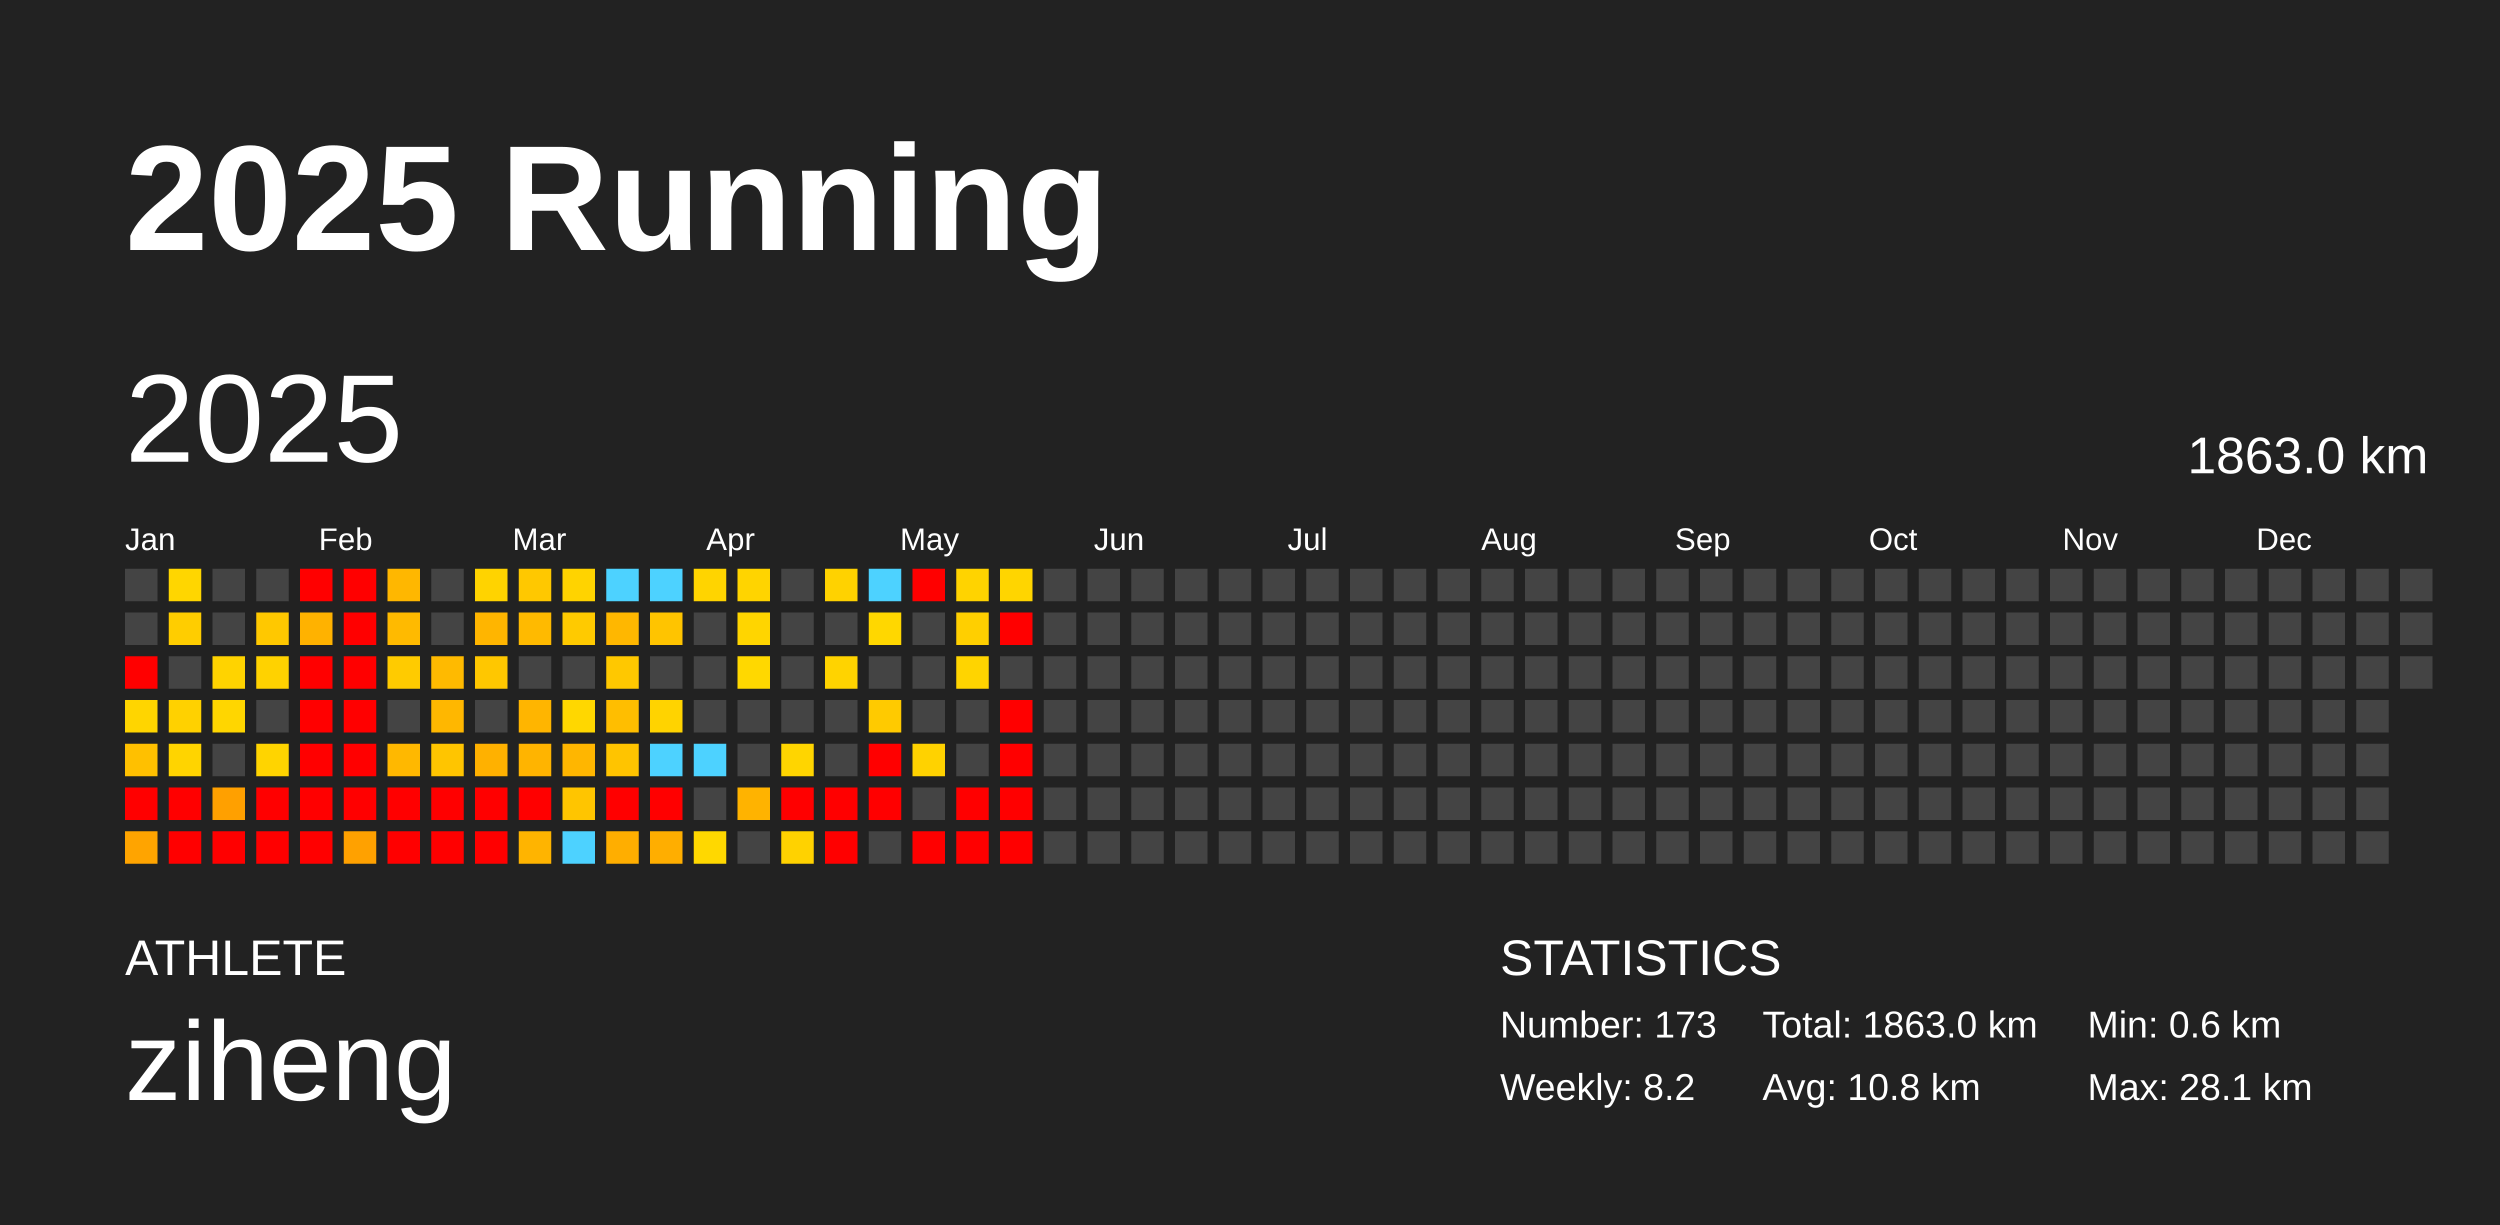
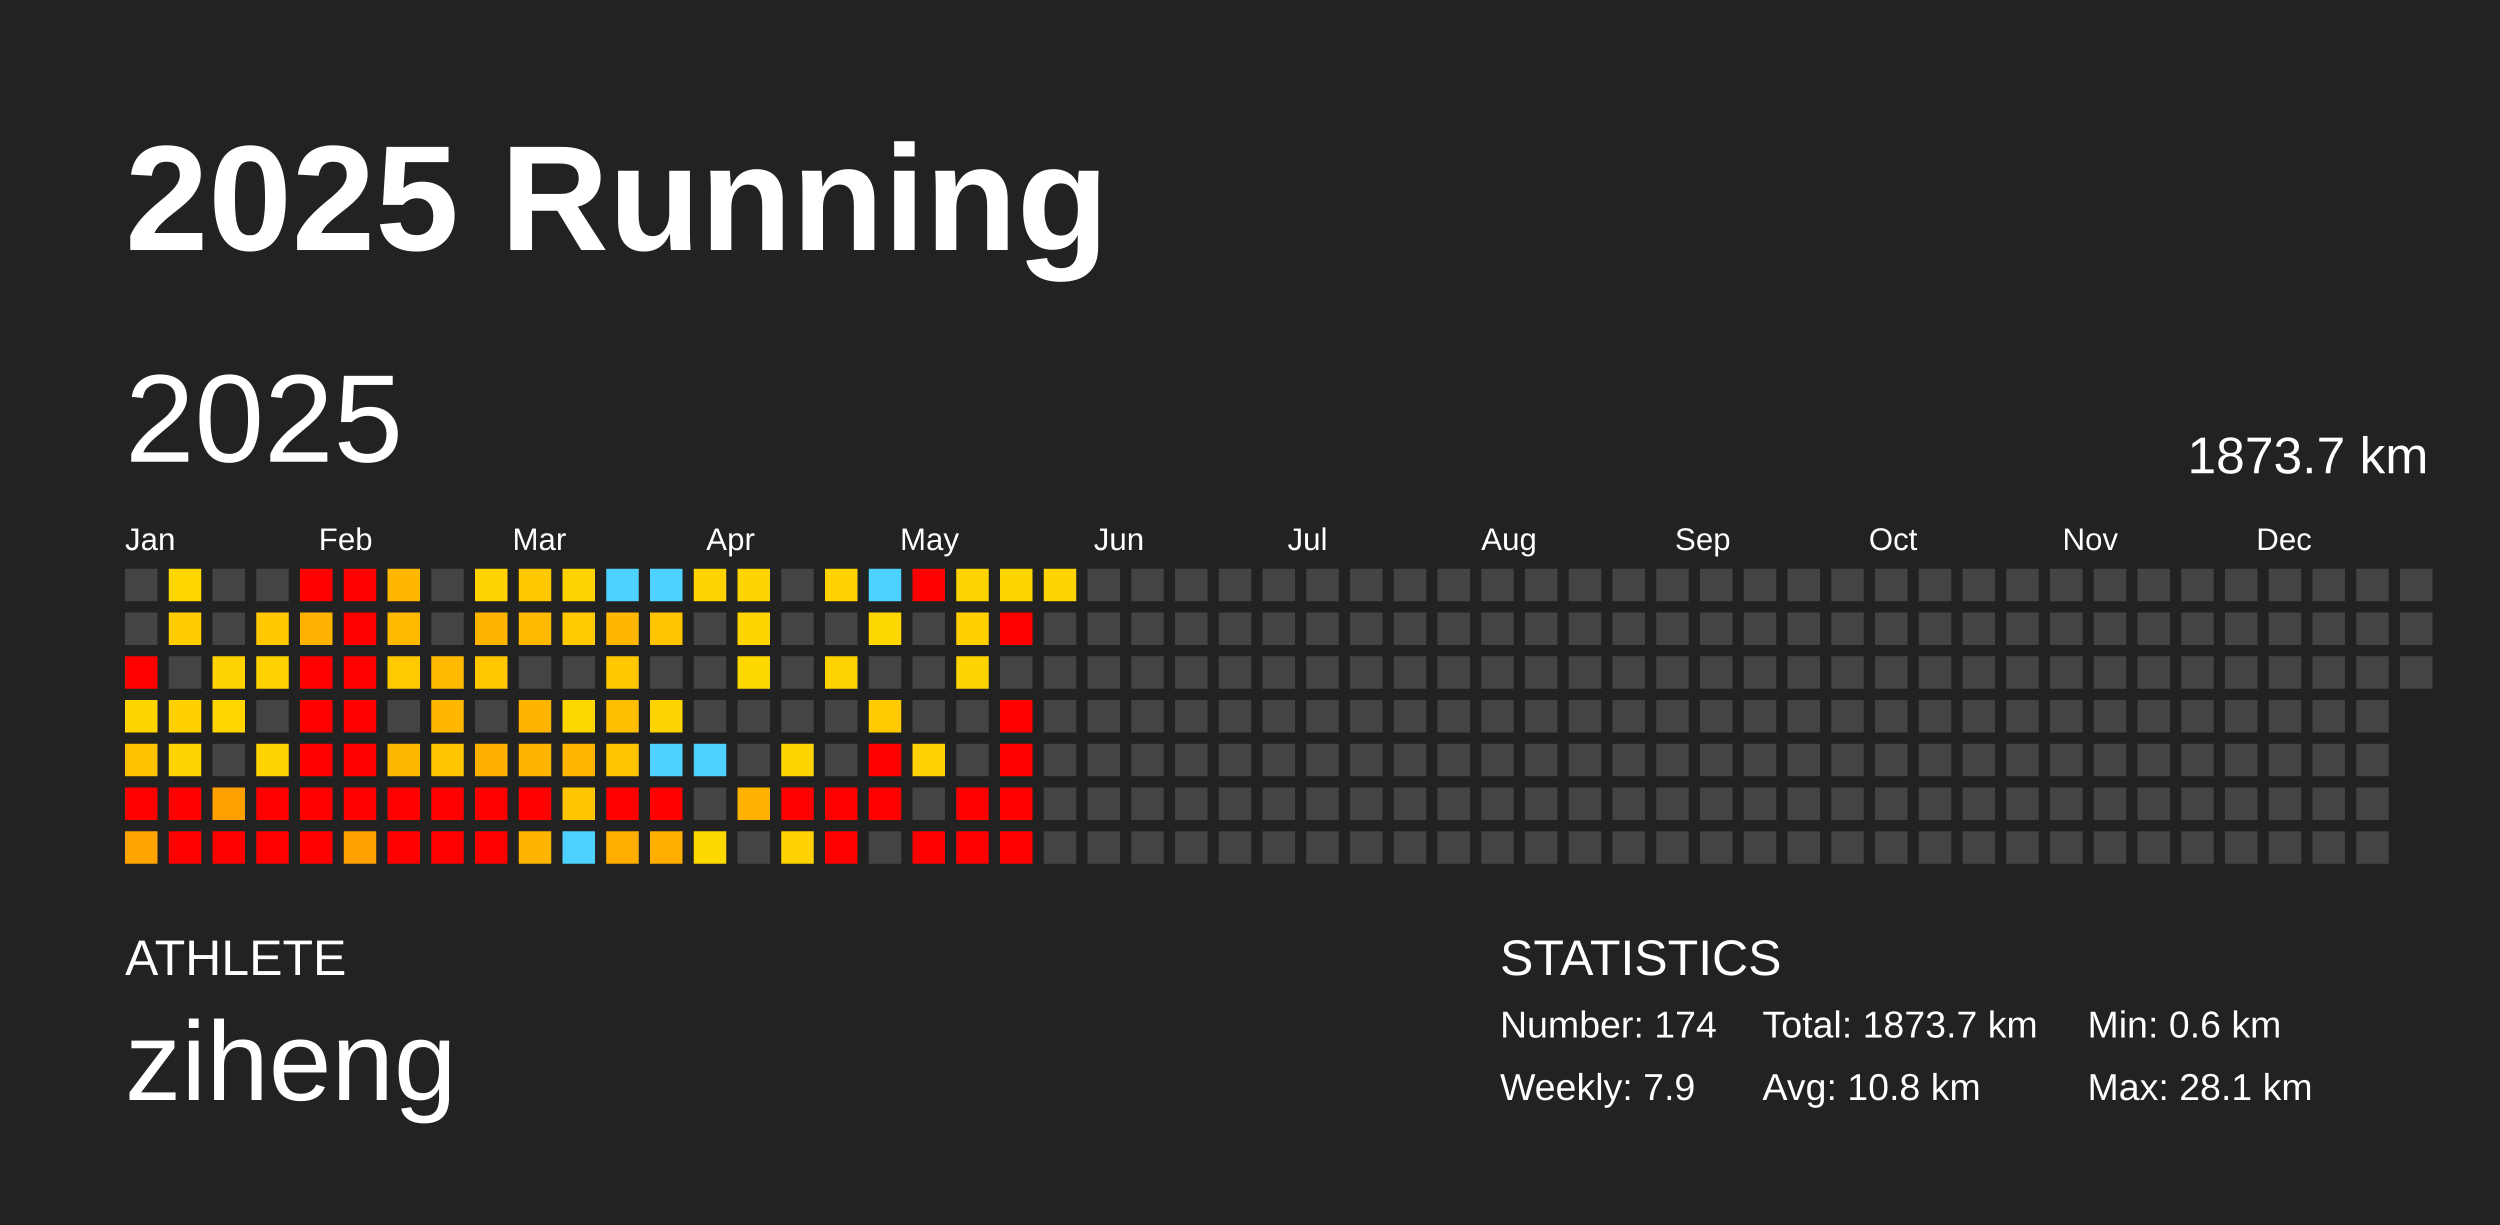
<svg xmlns="http://www.w3.org/2000/svg" baseProfile="full" height="98mm" version="1.1" viewBox="0,0,200,98" width="200mm">
  <defs />
  <rect fill="#222222" height="98" width="200" x="0" y="0" />
  <text fill="#FFFFFF" style="font-size:12px; font-family:Arial; font-weight:bold;" x="10" y="20">2025 Running</text>
  <text fill="#FFFFFF" style="font-size:4px; font-family:Arial" x="10" y="78">ATHLETE</text>
  <text fill="#FFFFFF" style="font-size:9px; font-family:Arial" x="10" y="88">ziheng</text>
  <text fill="#FFFFFF" style="font-size:4px; font-family:Arial" x="120" y="78">STATISTICS</text>
-   <text fill="#FFFFFF" style="font-size:3px; font-family:Arial" x="120" y="83">Number: 173</text>
-   <text fill="#FFFFFF" style="font-size:3px; font-family:Arial" x="120" y="88">Weekly: 8.2</text>
-   <text fill="#FFFFFF" style="font-size:3px; font-family:Arial" x="141" y="83">Total: 1863.0 km</text>
+   <text fill="#FFFFFF" style="font-size:3px; font-family:Arial" x="120" y="83">Number: 174</text>
+   <text fill="#FFFFFF" style="font-size:3px; font-family:Arial" x="120" y="88">Weekly: 7.9</text>
+   <text fill="#FFFFFF" style="font-size:3px; font-family:Arial" x="141" y="83">Total: 1873.7 km</text>
  <text fill="#FFFFFF" style="font-size:3px; font-family:Arial" x="141" y="88">Avg: 10.8 km</text>
  <text fill="#FFFFFF" style="font-size:3px; font-family:Arial" x="167" y="83">Min: 0.6 km</text>
  <text fill="#FFFFFF" style="font-size:3px; font-family:Arial" x="167" y="88">Max: 28.1 km</text>
  <text dominant-baseline="hanging" fill="#FFFFFF" style="font-size:10.0px; font-family:Arial;" x="10" y="30">2025</text>
-   <text dominant-baseline="hanging" fill="#FFFFFF" style="font-size:4.125px; font-family:Arial;" x="175" y="35">1863.0 km</text>
+   <text dominant-baseline="hanging" fill="#FFFFFF" style="font-size:4.125px; font-family:Arial;" x="175" y="35">1873.7 km</text>
  <text fill="#FFFFFF" style="font-size:2.5px; font-family:Arial" x="10.0" y="44">Jan</text>
  <text fill="#FFFFFF" style="font-size:2.5px; font-family:Arial" x="25.5" y="44">Feb</text>
  <text fill="#FFFFFF" style="font-size:2.5px; font-family:Arial" x="41.0" y="44">Mar</text>
  <text fill="#FFFFFF" style="font-size:2.5px; font-family:Arial" x="56.5" y="44">Apr</text>
  <text fill="#FFFFFF" style="font-size:2.5px; font-family:Arial" x="72.0" y="44">May</text>
  <text fill="#FFFFFF" style="font-size:2.5px; font-family:Arial" x="87.5" y="44">Jun</text>
  <text fill="#FFFFFF" style="font-size:2.5px; font-family:Arial" x="103.0" y="44">Jul</text>
  <text fill="#FFFFFF" style="font-size:2.5px; font-family:Arial" x="118.5" y="44">Aug</text>
  <text fill="#FFFFFF" style="font-size:2.5px; font-family:Arial" x="134.0" y="44">Sep</text>
  <text fill="#FFFFFF" style="font-size:2.5px; font-family:Arial" x="149.5" y="44">Oct</text>
  <text fill="#FFFFFF" style="font-size:2.5px; font-family:Arial" x="165.0" y="44">Nov</text>
  <text fill="#FFFFFF" style="font-size:2.5px; font-family:Arial" x="180.5" y="44">Dec</text>
  <rect fill="#444444" height="2.6" width="2.6" x="10.0" y="45.5" />
  <rect fill="#444444" height="2.6" width="2.6" x="10.0" y="49.0" />
  <rect fill="red" height="2.6" width="2.6" x="10.0" y="52.5" />
  <rect fill="#ffd500" height="2.6" width="2.6" x="10.0" y="56.0" />
  <rect fill="#ffc000" height="2.6" width="2.6" x="10.0" y="59.5" />
  <rect fill="red" height="2.6" width="2.6" x="10.0" y="63.0" />
  <rect fill="#ffa400" height="2.6" width="2.6" x="10.0" y="66.5" />
  <rect fill="#ffd600" height="2.6" width="2.6" x="13.5" y="45.5" />
  <rect fill="#ffcd00" height="2.6" width="2.6" x="13.5" y="49.0" />
  <rect fill="#444444" height="2.6" width="2.6" x="13.5" y="52.5" />
  <rect fill="#ffd100" height="2.6" width="2.6" x="13.5" y="56.0" />
  <rect fill="#ffd400" height="2.6" width="2.6" x="13.5" y="59.5" />
  <rect fill="red" height="2.6" width="2.6" x="13.5" y="63.0" />
  <rect fill="red" height="2.6" width="2.6" x="13.5" y="66.5" />
  <rect fill="#444444" height="2.6" width="2.6" x="17.0" y="45.5" />
  <rect fill="#444444" height="2.6" width="2.6" x="17.0" y="49.0" />
  <rect fill="#ffd300" height="2.6" width="2.6" x="17.0" y="52.5" />
  <rect fill="#ffd600" height="2.6" width="2.6" x="17.0" y="56.0" />
  <rect fill="#444444" height="2.6" width="2.6" x="17.0" y="59.5" />
  <rect fill="#ffa000" height="2.6" width="2.6" x="17.0" y="63.0" />
  <rect fill="red" height="2.6" width="2.6" x="17.0" y="66.5" />
  <rect fill="#444444" height="2.6" width="2.6" x="20.5" y="45.5" />
  <rect fill="#ffc800" height="2.6" width="2.6" x="20.5" y="49.0" />
  <rect fill="#ffd200" height="2.6" width="2.6" x="20.5" y="52.5" />
  <rect fill="#444444" height="2.6" width="2.6" x="20.5" y="56.0" />
  <rect fill="#ffd400" height="2.6" width="2.6" x="20.5" y="59.5" />
  <rect fill="red" height="2.6" width="2.6" x="20.5" y="63.0" />
  <rect fill="red" height="2.6" width="2.6" x="20.5" y="66.5" />
  <rect fill="red" height="2.6" width="2.6" x="24.0" y="45.5" />
  <rect fill="#ffb200" height="2.6" width="2.6" x="24.0" y="49.0" />
  <rect fill="red" height="2.6" width="2.6" x="24.0" y="52.5" />
  <rect fill="red" height="2.6" width="2.6" x="24.0" y="56.0" />
  <rect fill="red" height="2.6" width="2.6" x="24.0" y="59.5" />
  <rect fill="red" height="2.6" width="2.6" x="24.0" y="63.0" />
  <rect fill="red" height="2.6" width="2.6" x="24.0" y="66.5" />
  <rect fill="red" height="2.6" width="2.6" x="27.5" y="45.5" />
  <rect fill="red" height="2.6" width="2.6" x="27.5" y="49.0" />
  <rect fill="red" height="2.6" width="2.6" x="27.5" y="52.5" />
  <rect fill="red" height="2.6" width="2.6" x="27.5" y="56.0" />
  <rect fill="red" height="2.6" width="2.6" x="27.5" y="59.5" />
  <rect fill="red" height="2.6" width="2.6" x="27.5" y="63.0" />
  <rect fill="#ffa100" height="2.6" width="2.6" x="27.5" y="66.5" />
  <rect fill="#ffb700" height="2.6" width="2.6" x="31.0" y="45.5" />
  <rect fill="#ffba00" height="2.6" width="2.6" x="31.0" y="49.0" />
  <rect fill="#ffcb00" height="2.6" width="2.6" x="31.0" y="52.5" />
  <rect fill="#444444" height="2.6" width="2.6" x="31.0" y="56.0" />
  <rect fill="#ffb800" height="2.6" width="2.6" x="31.0" y="59.5" />
  <rect fill="red" height="2.6" width="2.6" x="31.0" y="63.0" />
  <rect fill="red" height="2.6" width="2.6" x="31.0" y="66.5" />
  <rect fill="#444444" height="2.6" width="2.6" x="34.5" y="45.5" />
  <rect fill="#444444" height="2.6" width="2.6" x="34.5" y="49.0" />
  <rect fill="#ffba00" height="2.6" width="2.6" x="34.5" y="52.5" />
  <rect fill="#ffb700" height="2.6" width="2.6" x="34.5" y="56.0" />
  <rect fill="#ffc500" height="2.6" width="2.6" x="34.5" y="59.5" />
  <rect fill="red" height="2.6" width="2.6" x="34.5" y="63.0" />
  <rect fill="red" height="2.6" width="2.6" x="34.5" y="66.5" />
  <rect fill="#ffd300" height="2.6" width="2.6" x="38.0" y="45.5" />
  <rect fill="#ffb500" height="2.6" width="2.6" x="38.0" y="49.0" />
  <rect fill="#ffc700" height="2.6" width="2.6" x="38.0" y="52.5" />
  <rect fill="#444444" height="2.6" width="2.6" x="38.0" y="56.0" />
  <rect fill="#ffb100" height="2.6" width="2.6" x="38.0" y="59.5" />
  <rect fill="red" height="2.6" width="2.6" x="38.0" y="63.0" />
  <rect fill="red" height="2.6" width="2.6" x="38.0" y="66.5" />
  <rect fill="#ffc800" height="2.6" width="2.6" x="41.5" y="45.5" />
  <rect fill="#ffba00" height="2.6" width="2.6" x="41.5" y="49.0" />
  <rect fill="#444444" height="2.6" width="2.6" x="41.5" y="52.5" />
  <rect fill="#ffb500" height="2.6" width="2.6" x="41.5" y="56.0" />
  <rect fill="#ffb400" height="2.6" width="2.6" x="41.5" y="59.5" />
  <rect fill="red" height="2.6" width="2.6" x="41.5" y="63.0" />
  <rect fill="#ffb400" height="2.6" width="2.6" x="41.5" y="66.5" />
  <rect fill="#ffd300" height="2.6" width="2.6" x="45.0" y="45.5" />
  <rect fill="#ffca00" height="2.6" width="2.6" x="45.0" y="49.0" />
  <rect fill="#444444" height="2.6" width="2.6" x="45.0" y="52.5" />
  <rect fill="#ffd700" height="2.6" width="2.6" x="45.0" y="56.0" />
  <rect fill="#ffb600" height="2.6" width="2.6" x="45.0" y="59.5" />
  <rect fill="#ffc500" height="2.6" width="2.6" x="45.0" y="63.0" />
  <rect fill="#4dd2ff" height="2.6" width="2.6" x="45.0" y="66.5" />
  <rect fill="#4dd2ff" height="2.6" width="2.6" x="48.5" y="45.5" />
  <rect fill="#ffb700" height="2.6" width="2.6" x="48.5" y="49.0" />
  <rect fill="#ffc800" height="2.6" width="2.6" x="48.5" y="52.5" />
  <rect fill="#ffbe00" height="2.6" width="2.6" x="48.5" y="56.0" />
  <rect fill="#ffc400" height="2.6" width="2.6" x="48.5" y="59.5" />
  <rect fill="red" height="2.6" width="2.6" x="48.5" y="63.0" />
  <rect fill="#ffae00" height="2.6" width="2.6" x="48.5" y="66.5" />
  <rect fill="#4dd2ff" height="2.6" width="2.6" x="52.0" y="45.5" />
  <rect fill="#ffc400" height="2.6" width="2.6" x="52.0" y="49.0" />
  <rect fill="#444444" height="2.6" width="2.6" x="52.0" y="52.5" />
  <rect fill="#ffd300" height="2.6" width="2.6" x="52.0" y="56.0" />
  <rect fill="#4dd2ff" height="2.6" width="2.6" x="52.0" y="59.5" />
  <rect fill="red" height="2.6" width="2.6" x="52.0" y="63.0" />
  <rect fill="#ffae00" height="2.6" width="2.6" x="52.0" y="66.5" />
  <rect fill="#ffd400" height="2.6" width="2.6" x="55.5" y="45.5" />
  <rect fill="#444444" height="2.6" width="2.6" x="55.5" y="49.0" />
  <rect fill="#444444" height="2.6" width="2.6" x="55.5" y="52.5" />
  <rect fill="#444444" height="2.6" width="2.6" x="55.5" y="56.0" />
  <rect fill="#4dd2ff" height="2.6" width="2.6" x="55.5" y="59.5" />
  <rect fill="#444444" height="2.6" width="2.6" x="55.5" y="63.0" />
  <rect fill="#ffd800" height="2.6" width="2.6" x="55.5" y="66.5" />
  <rect fill="#ffd400" height="2.6" width="2.6" x="59.0" y="45.5" />
  <rect fill="#ffd500" height="2.6" width="2.6" x="59.0" y="49.0" />
  <rect fill="#ffd800" height="2.6" width="2.6" x="59.0" y="52.5" />
  <rect fill="#444444" height="2.6" width="2.6" x="59.0" y="56.0" />
  <rect fill="#444444" height="2.6" width="2.6" x="59.0" y="59.5" />
  <rect fill="#ffb300" height="2.6" width="2.6" x="59.0" y="63.0" />
  <rect fill="#444444" height="2.6" width="2.6" x="59.0" y="66.5" />
  <rect fill="#444444" height="2.6" width="2.6" x="62.5" y="45.5" />
  <rect fill="#444444" height="2.6" width="2.6" x="62.5" y="49.0" />
  <rect fill="#444444" height="2.6" width="2.6" x="62.5" y="52.5" />
  <rect fill="#444444" height="2.6" width="2.6" x="62.5" y="56.0" />
  <rect fill="#ffd500" height="2.6" width="2.6" x="62.5" y="59.5" />
  <rect fill="red" height="2.6" width="2.6" x="62.5" y="63.0" />
  <rect fill="#ffd200" height="2.6" width="2.6" x="62.5" y="66.5" />
  <rect fill="#ffd200" height="2.6" width="2.6" x="66.0" y="45.5" />
  <rect fill="#444444" height="2.6" width="2.6" x="66.0" y="49.0" />
  <rect fill="#ffd300" height="2.6" width="2.6" x="66.0" y="52.5" />
  <rect fill="#444444" height="2.6" width="2.6" x="66.0" y="56.0" />
  <rect fill="#444444" height="2.6" width="2.6" x="66.0" y="59.5" />
  <rect fill="red" height="2.6" width="2.6" x="66.0" y="63.0" />
  <rect fill="red" height="2.6" width="2.6" x="66.0" y="66.5" />
  <rect fill="#4dd2ff" height="2.6" width="2.6" x="69.5" y="45.5" />
  <rect fill="#ffd700" height="2.6" width="2.6" x="69.5" y="49.0" />
  <rect fill="#444444" height="2.6" width="2.6" x="69.5" y="52.5" />
  <rect fill="#ffca00" height="2.6" width="2.6" x="69.5" y="56.0" />
  <rect fill="red" height="2.6" width="2.6" x="69.5" y="59.5" />
  <rect fill="red" height="2.6" width="2.6" x="69.5" y="63.0" />
  <rect fill="#444444" height="2.6" width="2.6" x="69.5" y="66.5" />
  <rect fill="red" height="2.6" width="2.6" x="73.0" y="45.5" />
  <rect fill="#444444" height="2.6" width="2.6" x="73.0" y="49.0" />
  <rect fill="#444444" height="2.6" width="2.6" x="73.0" y="52.5" />
  <rect fill="#444444" height="2.6" width="2.6" x="73.0" y="56.0" />
  <rect fill="#ffd200" height="2.6" width="2.6" x="73.0" y="59.5" />
  <rect fill="#444444" height="2.6" width="2.6" x="73.0" y="63.0" />
  <rect fill="red" height="2.6" width="2.6" x="73.0" y="66.5" />
  <rect fill="#ffd300" height="2.6" width="2.6" x="76.5" y="45.5" />
  <rect fill="#ffcf00" height="2.6" width="2.6" x="76.5" y="49.0" />
  <rect fill="#ffd400" height="2.6" width="2.6" x="76.5" y="52.5" />
  <rect fill="#444444" height="2.6" width="2.6" x="76.5" y="56.0" />
  <rect fill="#444444" height="2.6" width="2.6" x="76.5" y="59.5" />
  <rect fill="red" height="2.6" width="2.6" x="76.5" y="63.0" />
  <rect fill="red" height="2.6" width="2.6" x="76.5" y="66.5" />
  <rect fill="#ffd500" height="2.6" width="2.6" x="80.0" y="45.5" />
  <rect fill="red" height="2.6" width="2.6" x="80.0" y="49.0" />
  <rect fill="#444444" height="2.6" width="2.6" x="80.0" y="52.5" />
  <rect fill="red" height="2.6" width="2.6" x="80.0" y="56.0" />
  <rect fill="red" height="2.6" width="2.6" x="80.0" y="59.5" />
  <rect fill="red" height="2.6" width="2.6" x="80.0" y="63.0" />
  <rect fill="red" height="2.6" width="2.6" x="80.0" y="66.5" />
-   <rect fill="#444444" height="2.6" width="2.6" x="83.5" y="45.5" />
+   <rect fill="#ffd400" height="2.6" width="2.6" x="83.5" y="45.5" />
  <rect fill="#444444" height="2.6" width="2.6" x="83.5" y="49.0" />
  <rect fill="#444444" height="2.6" width="2.6" x="83.5" y="52.5" />
  <rect fill="#444444" height="2.6" width="2.6" x="83.5" y="56.0" />
  <rect fill="#444444" height="2.6" width="2.6" x="83.5" y="59.5" />
  <rect fill="#444444" height="2.6" width="2.6" x="83.5" y="63.0" />
  <rect fill="#444444" height="2.6" width="2.6" x="83.5" y="66.5" />
  <rect fill="#444444" height="2.6" width="2.6" x="87.0" y="45.5" />
  <rect fill="#444444" height="2.6" width="2.6" x="87.0" y="49.0" />
  <rect fill="#444444" height="2.6" width="2.6" x="87.0" y="52.5" />
  <rect fill="#444444" height="2.6" width="2.6" x="87.0" y="56.0" />
  <rect fill="#444444" height="2.6" width="2.6" x="87.0" y="59.5" />
  <rect fill="#444444" height="2.6" width="2.6" x="87.0" y="63.0" />
  <rect fill="#444444" height="2.6" width="2.6" x="87.0" y="66.5" />
  <rect fill="#444444" height="2.6" width="2.6" x="90.5" y="45.5" />
  <rect fill="#444444" height="2.6" width="2.6" x="90.5" y="49.0" />
  <rect fill="#444444" height="2.6" width="2.6" x="90.5" y="52.5" />
  <rect fill="#444444" height="2.6" width="2.6" x="90.5" y="56.0" />
  <rect fill="#444444" height="2.6" width="2.6" x="90.5" y="59.5" />
  <rect fill="#444444" height="2.6" width="2.6" x="90.5" y="63.0" />
  <rect fill="#444444" height="2.6" width="2.6" x="90.5" y="66.5" />
  <rect fill="#444444" height="2.6" width="2.6" x="94.0" y="45.5" />
  <rect fill="#444444" height="2.6" width="2.6" x="94.0" y="49.0" />
  <rect fill="#444444" height="2.6" width="2.6" x="94.0" y="52.5" />
  <rect fill="#444444" height="2.6" width="2.6" x="94.0" y="56.0" />
  <rect fill="#444444" height="2.6" width="2.6" x="94.0" y="59.5" />
  <rect fill="#444444" height="2.6" width="2.6" x="94.0" y="63.0" />
  <rect fill="#444444" height="2.6" width="2.6" x="94.0" y="66.5" />
  <rect fill="#444444" height="2.6" width="2.6" x="97.5" y="45.5" />
  <rect fill="#444444" height="2.6" width="2.6" x="97.5" y="49.0" />
  <rect fill="#444444" height="2.6" width="2.6" x="97.5" y="52.5" />
  <rect fill="#444444" height="2.6" width="2.6" x="97.5" y="56.0" />
  <rect fill="#444444" height="2.6" width="2.6" x="97.5" y="59.5" />
  <rect fill="#444444" height="2.6" width="2.6" x="97.5" y="63.0" />
  <rect fill="#444444" height="2.6" width="2.6" x="97.5" y="66.5" />
  <rect fill="#444444" height="2.6" width="2.6" x="101.0" y="45.5" />
  <rect fill="#444444" height="2.6" width="2.6" x="101.0" y="49.0" />
  <rect fill="#444444" height="2.6" width="2.6" x="101.0" y="52.5" />
  <rect fill="#444444" height="2.6" width="2.6" x="101.0" y="56.0" />
  <rect fill="#444444" height="2.6" width="2.6" x="101.0" y="59.5" />
  <rect fill="#444444" height="2.6" width="2.6" x="101.0" y="63.0" />
  <rect fill="#444444" height="2.6" width="2.6" x="101.0" y="66.5" />
  <rect fill="#444444" height="2.6" width="2.6" x="104.5" y="45.5" />
  <rect fill="#444444" height="2.6" width="2.6" x="104.5" y="49.0" />
  <rect fill="#444444" height="2.6" width="2.6" x="104.5" y="52.5" />
  <rect fill="#444444" height="2.6" width="2.6" x="104.5" y="56.0" />
  <rect fill="#444444" height="2.6" width="2.6" x="104.5" y="59.5" />
  <rect fill="#444444" height="2.6" width="2.6" x="104.5" y="63.0" />
  <rect fill="#444444" height="2.6" width="2.6" x="104.5" y="66.5" />
  <rect fill="#444444" height="2.6" width="2.6" x="108.0" y="45.5" />
  <rect fill="#444444" height="2.6" width="2.6" x="108.0" y="49.0" />
  <rect fill="#444444" height="2.6" width="2.6" x="108.0" y="52.5" />
  <rect fill="#444444" height="2.6" width="2.6" x="108.0" y="56.0" />
  <rect fill="#444444" height="2.6" width="2.6" x="108.0" y="59.5" />
  <rect fill="#444444" height="2.6" width="2.6" x="108.0" y="63.0" />
  <rect fill="#444444" height="2.6" width="2.6" x="108.0" y="66.5" />
  <rect fill="#444444" height="2.6" width="2.6" x="111.5" y="45.5" />
  <rect fill="#444444" height="2.6" width="2.6" x="111.5" y="49.0" />
  <rect fill="#444444" height="2.6" width="2.6" x="111.5" y="52.5" />
  <rect fill="#444444" height="2.6" width="2.6" x="111.5" y="56.0" />
  <rect fill="#444444" height="2.6" width="2.6" x="111.5" y="59.5" />
  <rect fill="#444444" height="2.6" width="2.6" x="111.5" y="63.0" />
  <rect fill="#444444" height="2.6" width="2.6" x="111.5" y="66.5" />
  <rect fill="#444444" height="2.6" width="2.6" x="115.0" y="45.5" />
  <rect fill="#444444" height="2.6" width="2.6" x="115.0" y="49.0" />
  <rect fill="#444444" height="2.6" width="2.6" x="115.0" y="52.5" />
  <rect fill="#444444" height="2.6" width="2.6" x="115.0" y="56.0" />
  <rect fill="#444444" height="2.6" width="2.6" x="115.0" y="59.5" />
  <rect fill="#444444" height="2.6" width="2.6" x="115.0" y="63.0" />
  <rect fill="#444444" height="2.6" width="2.6" x="115.0" y="66.5" />
  <rect fill="#444444" height="2.6" width="2.6" x="118.5" y="45.5" />
  <rect fill="#444444" height="2.6" width="2.6" x="118.5" y="49.0" />
  <rect fill="#444444" height="2.6" width="2.6" x="118.5" y="52.5" />
  <rect fill="#444444" height="2.6" width="2.6" x="118.5" y="56.0" />
  <rect fill="#444444" height="2.6" width="2.6" x="118.5" y="59.5" />
  <rect fill="#444444" height="2.6" width="2.6" x="118.5" y="63.0" />
  <rect fill="#444444" height="2.6" width="2.6" x="118.5" y="66.5" />
  <rect fill="#444444" height="2.6" width="2.6" x="122.0" y="45.5" />
  <rect fill="#444444" height="2.6" width="2.6" x="122.0" y="49.0" />
  <rect fill="#444444" height="2.6" width="2.6" x="122.0" y="52.5" />
  <rect fill="#444444" height="2.6" width="2.6" x="122.0" y="56.0" />
  <rect fill="#444444" height="2.6" width="2.6" x="122.0" y="59.5" />
  <rect fill="#444444" height="2.6" width="2.6" x="122.0" y="63.0" />
  <rect fill="#444444" height="2.6" width="2.6" x="122.0" y="66.5" />
  <rect fill="#444444" height="2.6" width="2.6" x="125.5" y="45.5" />
  <rect fill="#444444" height="2.6" width="2.6" x="125.5" y="49.0" />
  <rect fill="#444444" height="2.6" width="2.6" x="125.5" y="52.5" />
  <rect fill="#444444" height="2.6" width="2.6" x="125.5" y="56.0" />
  <rect fill="#444444" height="2.6" width="2.6" x="125.5" y="59.5" />
  <rect fill="#444444" height="2.6" width="2.6" x="125.5" y="63.0" />
  <rect fill="#444444" height="2.6" width="2.6" x="125.5" y="66.5" />
  <rect fill="#444444" height="2.6" width="2.6" x="129.0" y="45.5" />
  <rect fill="#444444" height="2.6" width="2.6" x="129.0" y="49.0" />
  <rect fill="#444444" height="2.6" width="2.6" x="129.0" y="52.5" />
  <rect fill="#444444" height="2.6" width="2.6" x="129.0" y="56.0" />
  <rect fill="#444444" height="2.6" width="2.6" x="129.0" y="59.5" />
  <rect fill="#444444" height="2.6" width="2.6" x="129.0" y="63.0" />
  <rect fill="#444444" height="2.6" width="2.6" x="129.0" y="66.5" />
  <rect fill="#444444" height="2.6" width="2.6" x="132.5" y="45.5" />
  <rect fill="#444444" height="2.6" width="2.6" x="132.5" y="49.0" />
  <rect fill="#444444" height="2.6" width="2.6" x="132.5" y="52.5" />
  <rect fill="#444444" height="2.6" width="2.6" x="132.5" y="56.0" />
  <rect fill="#444444" height="2.6" width="2.6" x="132.5" y="59.5" />
  <rect fill="#444444" height="2.6" width="2.6" x="132.5" y="63.0" />
  <rect fill="#444444" height="2.6" width="2.6" x="132.5" y="66.5" />
  <rect fill="#444444" height="2.6" width="2.6" x="136.0" y="45.5" />
  <rect fill="#444444" height="2.6" width="2.6" x="136.0" y="49.0" />
  <rect fill="#444444" height="2.6" width="2.6" x="136.0" y="52.5" />
  <rect fill="#444444" height="2.6" width="2.6" x="136.0" y="56.0" />
  <rect fill="#444444" height="2.6" width="2.6" x="136.0" y="59.5" />
  <rect fill="#444444" height="2.6" width="2.6" x="136.0" y="63.0" />
  <rect fill="#444444" height="2.6" width="2.6" x="136.0" y="66.5" />
  <rect fill="#444444" height="2.6" width="2.6" x="139.5" y="45.5" />
  <rect fill="#444444" height="2.6" width="2.6" x="139.5" y="49.0" />
  <rect fill="#444444" height="2.6" width="2.6" x="139.5" y="52.5" />
  <rect fill="#444444" height="2.6" width="2.6" x="139.5" y="56.0" />
  <rect fill="#444444" height="2.6" width="2.6" x="139.5" y="59.5" />
  <rect fill="#444444" height="2.6" width="2.6" x="139.5" y="63.0" />
  <rect fill="#444444" height="2.6" width="2.6" x="139.5" y="66.5" />
  <rect fill="#444444" height="2.6" width="2.6" x="143.0" y="45.5" />
  <rect fill="#444444" height="2.6" width="2.6" x="143.0" y="49.0" />
  <rect fill="#444444" height="2.6" width="2.6" x="143.0" y="52.5" />
  <rect fill="#444444" height="2.6" width="2.6" x="143.0" y="56.0" />
  <rect fill="#444444" height="2.6" width="2.6" x="143.0" y="59.5" />
  <rect fill="#444444" height="2.6" width="2.6" x="143.0" y="63.0" />
  <rect fill="#444444" height="2.6" width="2.6" x="143.0" y="66.5" />
  <rect fill="#444444" height="2.6" width="2.6" x="146.5" y="45.5" />
  <rect fill="#444444" height="2.6" width="2.6" x="146.5" y="49.0" />
  <rect fill="#444444" height="2.6" width="2.6" x="146.5" y="52.5" />
  <rect fill="#444444" height="2.6" width="2.6" x="146.5" y="56.0" />
  <rect fill="#444444" height="2.6" width="2.6" x="146.5" y="59.5" />
  <rect fill="#444444" height="2.6" width="2.6" x="146.5" y="63.0" />
  <rect fill="#444444" height="2.6" width="2.6" x="146.5" y="66.5" />
  <rect fill="#444444" height="2.6" width="2.6" x="150.0" y="45.5" />
  <rect fill="#444444" height="2.6" width="2.6" x="150.0" y="49.0" />
  <rect fill="#444444" height="2.6" width="2.6" x="150.0" y="52.5" />
  <rect fill="#444444" height="2.6" width="2.6" x="150.0" y="56.0" />
  <rect fill="#444444" height="2.6" width="2.6" x="150.0" y="59.5" />
  <rect fill="#444444" height="2.6" width="2.6" x="150.0" y="63.0" />
  <rect fill="#444444" height="2.6" width="2.6" x="150.0" y="66.5" />
  <rect fill="#444444" height="2.6" width="2.6" x="153.5" y="45.5" />
  <rect fill="#444444" height="2.6" width="2.6" x="153.5" y="49.0" />
  <rect fill="#444444" height="2.6" width="2.6" x="153.5" y="52.5" />
  <rect fill="#444444" height="2.6" width="2.6" x="153.5" y="56.0" />
  <rect fill="#444444" height="2.6" width="2.6" x="153.5" y="59.5" />
  <rect fill="#444444" height="2.6" width="2.6" x="153.5" y="63.0" />
  <rect fill="#444444" height="2.6" width="2.6" x="153.5" y="66.5" />
  <rect fill="#444444" height="2.6" width="2.6" x="157.0" y="45.5" />
  <rect fill="#444444" height="2.6" width="2.6" x="157.0" y="49.0" />
  <rect fill="#444444" height="2.6" width="2.6" x="157.0" y="52.5" />
  <rect fill="#444444" height="2.6" width="2.6" x="157.0" y="56.0" />
  <rect fill="#444444" height="2.6" width="2.6" x="157.0" y="59.5" />
  <rect fill="#444444" height="2.6" width="2.6" x="157.0" y="63.0" />
  <rect fill="#444444" height="2.6" width="2.6" x="157.0" y="66.5" />
  <rect fill="#444444" height="2.6" width="2.6" x="160.5" y="45.5" />
  <rect fill="#444444" height="2.6" width="2.6" x="160.5" y="49.0" />
  <rect fill="#444444" height="2.6" width="2.6" x="160.5" y="52.5" />
  <rect fill="#444444" height="2.6" width="2.6" x="160.5" y="56.0" />
  <rect fill="#444444" height="2.6" width="2.6" x="160.5" y="59.5" />
  <rect fill="#444444" height="2.6" width="2.6" x="160.5" y="63.0" />
  <rect fill="#444444" height="2.6" width="2.6" x="160.5" y="66.5" />
  <rect fill="#444444" height="2.6" width="2.6" x="164.0" y="45.5" />
  <rect fill="#444444" height="2.6" width="2.6" x="164.0" y="49.0" />
  <rect fill="#444444" height="2.6" width="2.6" x="164.0" y="52.5" />
  <rect fill="#444444" height="2.6" width="2.6" x="164.0" y="56.0" />
  <rect fill="#444444" height="2.6" width="2.6" x="164.0" y="59.5" />
  <rect fill="#444444" height="2.6" width="2.6" x="164.0" y="63.0" />
  <rect fill="#444444" height="2.6" width="2.6" x="164.0" y="66.5" />
  <rect fill="#444444" height="2.6" width="2.6" x="167.5" y="45.5" />
  <rect fill="#444444" height="2.6" width="2.6" x="167.5" y="49.0" />
  <rect fill="#444444" height="2.6" width="2.6" x="167.5" y="52.5" />
  <rect fill="#444444" height="2.6" width="2.6" x="167.5" y="56.0" />
  <rect fill="#444444" height="2.6" width="2.6" x="167.5" y="59.5" />
  <rect fill="#444444" height="2.6" width="2.6" x="167.5" y="63.0" />
  <rect fill="#444444" height="2.6" width="2.6" x="167.5" y="66.5" />
  <rect fill="#444444" height="2.6" width="2.6" x="171.0" y="45.5" />
  <rect fill="#444444" height="2.6" width="2.6" x="171.0" y="49.0" />
  <rect fill="#444444" height="2.6" width="2.6" x="171.0" y="52.5" />
  <rect fill="#444444" height="2.6" width="2.6" x="171.0" y="56.0" />
  <rect fill="#444444" height="2.6" width="2.6" x="171.0" y="59.5" />
  <rect fill="#444444" height="2.6" width="2.6" x="171.0" y="63.0" />
  <rect fill="#444444" height="2.6" width="2.6" x="171.0" y="66.5" />
  <rect fill="#444444" height="2.6" width="2.6" x="174.5" y="45.5" />
  <rect fill="#444444" height="2.6" width="2.6" x="174.5" y="49.0" />
  <rect fill="#444444" height="2.6" width="2.6" x="174.5" y="52.5" />
  <rect fill="#444444" height="2.6" width="2.6" x="174.5" y="56.0" />
  <rect fill="#444444" height="2.6" width="2.6" x="174.5" y="59.5" />
  <rect fill="#444444" height="2.6" width="2.6" x="174.5" y="63.0" />
  <rect fill="#444444" height="2.6" width="2.6" x="174.5" y="66.5" />
  <rect fill="#444444" height="2.6" width="2.6" x="178.0" y="45.5" />
  <rect fill="#444444" height="2.6" width="2.6" x="178.0" y="49.0" />
  <rect fill="#444444" height="2.6" width="2.6" x="178.0" y="52.5" />
  <rect fill="#444444" height="2.6" width="2.6" x="178.0" y="56.0" />
  <rect fill="#444444" height="2.6" width="2.6" x="178.0" y="59.5" />
  <rect fill="#444444" height="2.6" width="2.6" x="178.0" y="63.0" />
  <rect fill="#444444" height="2.6" width="2.6" x="178.0" y="66.5" />
  <rect fill="#444444" height="2.6" width="2.6" x="181.5" y="45.5" />
  <rect fill="#444444" height="2.6" width="2.6" x="181.5" y="49.0" />
  <rect fill="#444444" height="2.6" width="2.6" x="181.5" y="52.5" />
  <rect fill="#444444" height="2.6" width="2.6" x="181.5" y="56.0" />
  <rect fill="#444444" height="2.6" width="2.6" x="181.5" y="59.5" />
  <rect fill="#444444" height="2.6" width="2.6" x="181.5" y="63.0" />
  <rect fill="#444444" height="2.6" width="2.6" x="181.5" y="66.5" />
  <rect fill="#444444" height="2.6" width="2.6" x="185.0" y="45.5" />
  <rect fill="#444444" height="2.6" width="2.6" x="185.0" y="49.0" />
  <rect fill="#444444" height="2.6" width="2.6" x="185.0" y="52.5" />
  <rect fill="#444444" height="2.6" width="2.6" x="185.0" y="56.0" />
  <rect fill="#444444" height="2.6" width="2.6" x="185.0" y="59.5" />
  <rect fill="#444444" height="2.6" width="2.6" x="185.0" y="63.0" />
  <rect fill="#444444" height="2.6" width="2.6" x="185.0" y="66.5" />
  <rect fill="#444444" height="2.6" width="2.6" x="188.5" y="45.5" />
  <rect fill="#444444" height="2.6" width="2.6" x="188.5" y="49.0" />
  <rect fill="#444444" height="2.6" width="2.6" x="188.5" y="52.5" />
  <rect fill="#444444" height="2.6" width="2.6" x="188.5" y="56.0" />
  <rect fill="#444444" height="2.6" width="2.6" x="188.5" y="59.5" />
  <rect fill="#444444" height="2.6" width="2.6" x="188.5" y="63.0" />
  <rect fill="#444444" height="2.6" width="2.6" x="188.5" y="66.5" />
  <rect fill="#444444" height="2.6" width="2.6" x="192.0" y="45.5" />
  <rect fill="#444444" height="2.6" width="2.6" x="192.0" y="49.0" />
  <rect fill="#444444" height="2.6" width="2.6" x="192.0" y="52.5" />
</svg>
